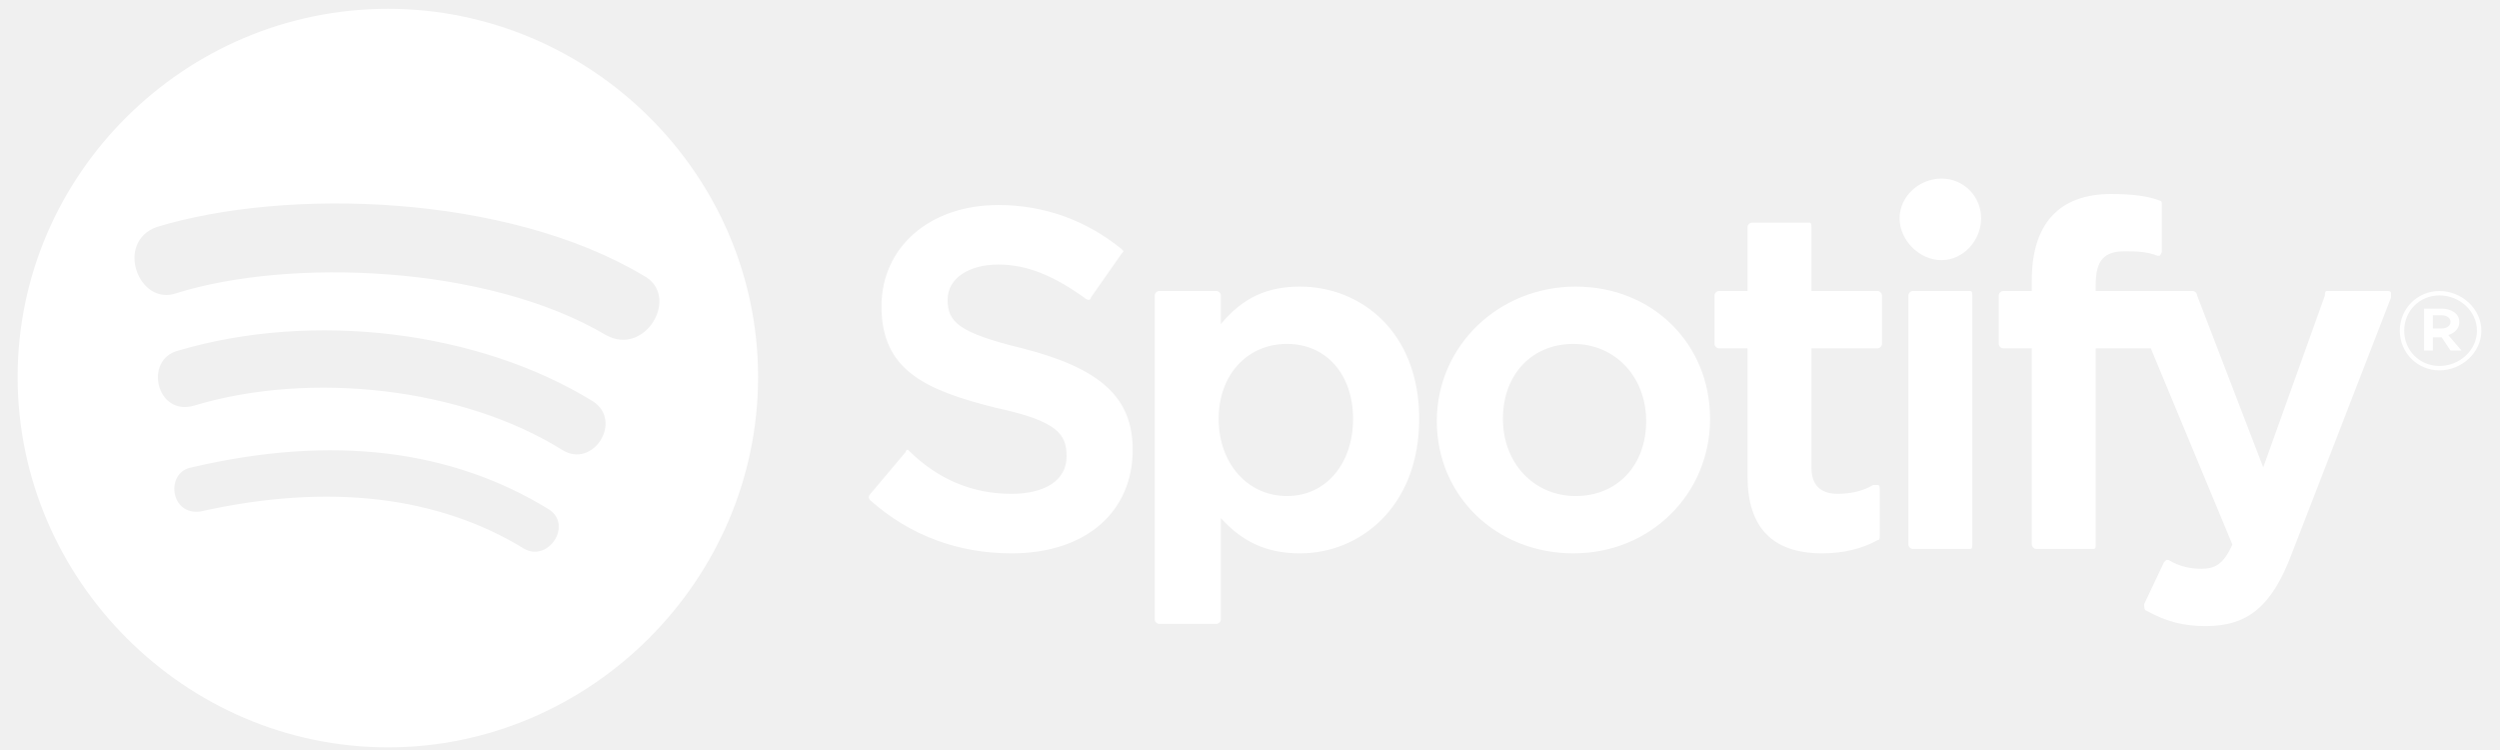
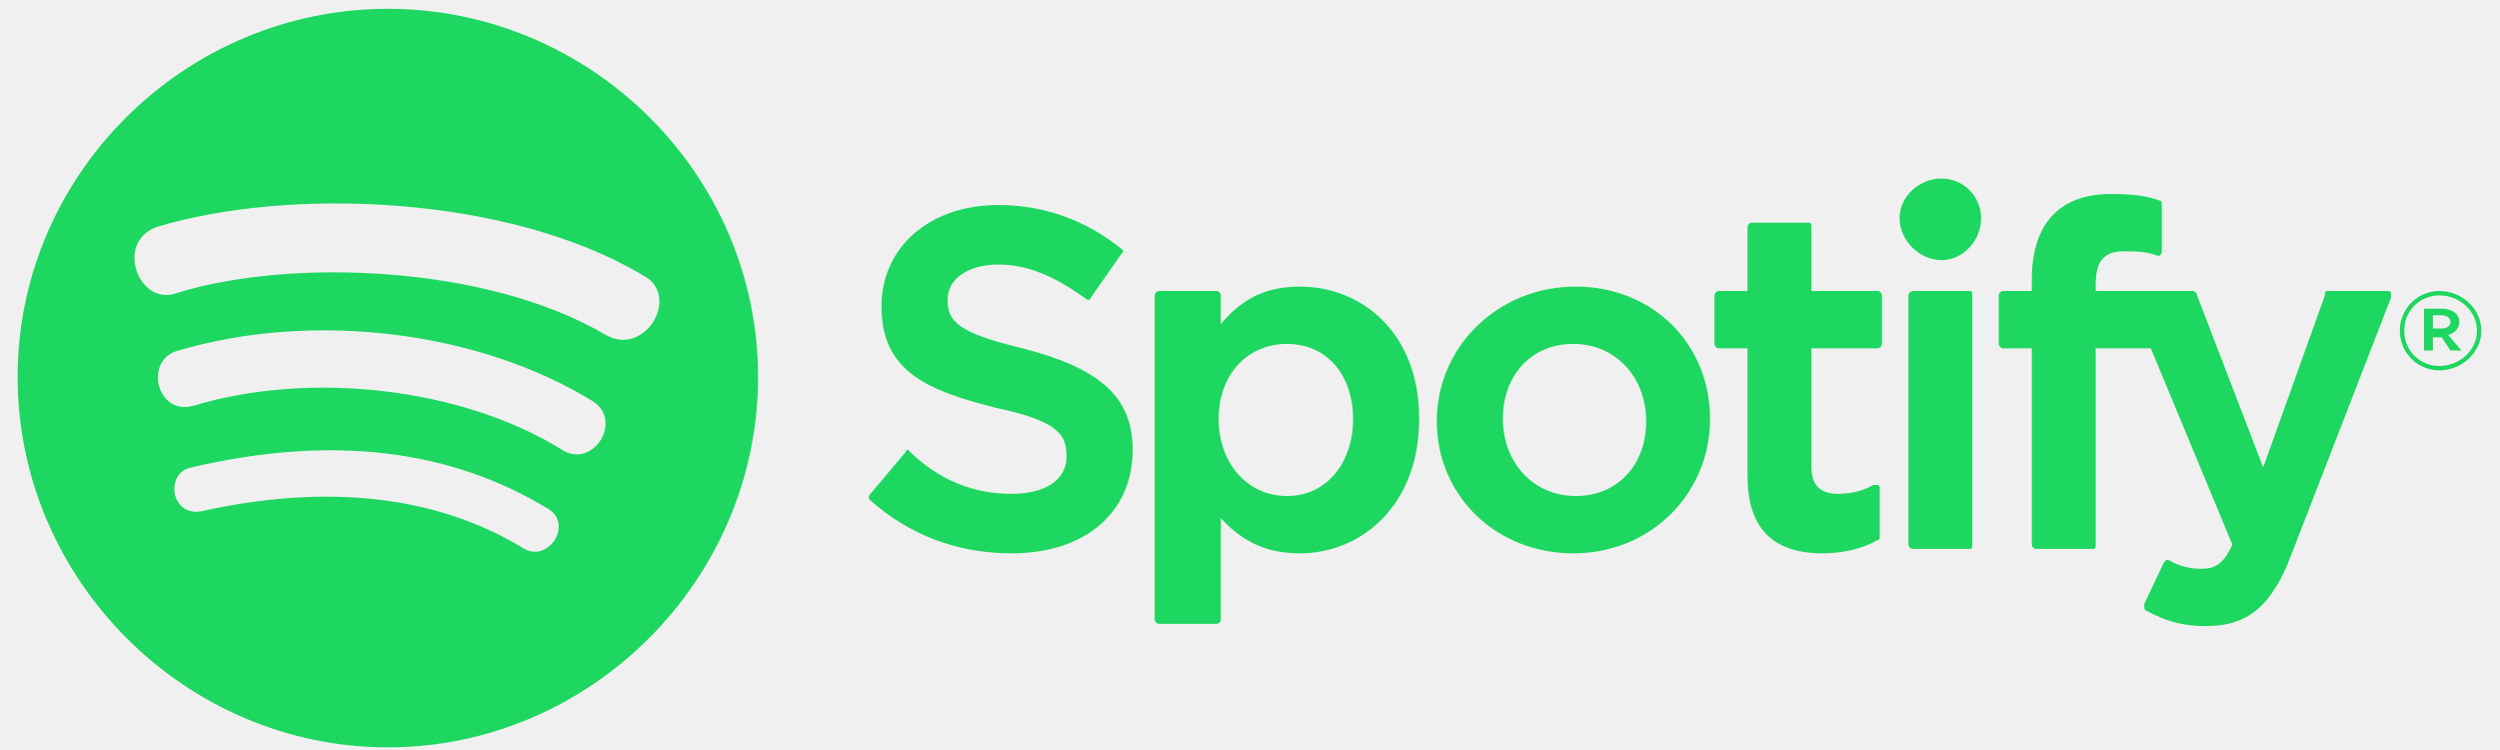
<svg xmlns="http://www.w3.org/2000/svg" viewBox="0 0 1134 340" class="spotify-logo--text">
-   <path fill="#ffffff" d="M8 171c0 92 76 168 168 168s168-76 168-168S268 4 176 4 8 79 8 171zm230 78c-39-24-89-30-147-17-14 2-16-18-4-20 64-15 118-8 162 19 11 7 0 24-11 18zm17-45c-45-28-114-36-167-20-17 5-23-21-7-25 61-18 136-9 188 23 14 9 0 31-14 22zM80 133c-17 6-28-23-9-30 59-18 159-15 221 22 17 9 1 37-17 27-54-32-144-35-195-19zm379 91c-17 0-33-6-47-20-1 0-1 1-1 1l-16 19c-1 1-1 2 0 3 18 16 40 24 64 24 34 0 55-19 55-47 0-24-15-37-50-46-29-7-34-12-34-22s10-16 23-16 25 5 39 15c0 0 1 1 2 1s1-1 1-1l14-20c1-1 1-1 0-2-16-13-35-20-56-20-31 0-53 19-53 46 0 29 20 38 52 46 28 6 32 12 32 22 0 11-10 17-25 17zm95-77v-13c0-1-1-2-2-2h-26c-1 0-2 1-2 2v147c0 1 1 2 2 2h26c1 0 2-1 2-2v-46c10 11 21 16 36 16 27 0 54-21 54-61s-27-60-54-60c-15 0-26 5-36 17zm30 78c-18 0-31-15-31-35s13-34 31-34 30 14 30 34-12 35-30 35zm68-34c0 34 27 60 62 60s62-27 62-61-26-60-61-60-63 27-63 61zm30-1c0-20 13-34 32-34s33 15 33 35-13 34-32 34-33-15-33-35zm140-58v-29c0-1 0-2-1-2h-26c-1 0-2 1-2 2v29h-13c-1 0-2 1-2 2v22c0 1 1 2 2 2h13v58c0 23 11 35 34 35 9 0 18-2 25-6 1 0 1-1 1-2v-21c0-1 0-2-1-2h-2c-5 3-11 4-16 4-8 0-12-4-12-12v-54h30c1 0 2-1 2-2v-22c0-1-1-2-2-2h-30zm129-3c0-11 4-15 13-15 5 0 10 0 15 2h1s1-1 1-2V93c0-1 0-2-1-2-5-2-12-3-22-3-24 0-36 14-36 39v5h-13c-1 0-2 1-2 2v22c0 1 1 2 2 2h13v89c0 1 1 2 2 2h26c1 0 1-1 1-2v-89h25l37 89c-4 9-8 11-14 11-5 0-10-1-15-4h-1l-1 1-9 19c0 1 0 3 1 3 9 5 17 7 27 7 19 0 30-9 39-33l45-116v-2c0-1-1-1-2-1h-27c-1 0-1 1-1 2l-28 78-30-78c0-1-1-2-2-2h-44v-3zm-83 3c-1 0-2 1-2 2v113c0 1 1 2 2 2h26c1 0 1-1 1-2V134c0-1 0-2-1-2h-26zm-6-33c0 10 9 19 19 19s18-9 18-19-8-18-18-18-19 8-19 18zm245 69c10 0 19-8 19-18s-9-18-19-18-18 8-18 18 8 18 18 18zm0-34c9 0 17 7 17 16s-8 16-17 16-16-7-16-16 7-16 16-16zm4 18c3-1 5-3 5-6 0-4-4-6-8-6h-8v19h4v-6h4l4 6h5zm-3-9c2 0 4 1 4 3s-2 3-4 3h-4v-6h4z" />
+   <path fill="#1ed760" d="M8 171c0 92 76 168 168 168s168-76 168-168S268 4 176 4 8 79 8 171zm230 78c-39-24-89-30-147-17-14 2-16-18-4-20 64-15 118-8 162 19 11 7 0 24-11 18zm17-45c-45-28-114-36-167-20-17 5-23-21-7-25 61-18 136-9 188 23 14 9 0 31-14 22zM80 133c-17 6-28-23-9-30 59-18 159-15 221 22 17 9 1 37-17 27-54-32-144-35-195-19zm379 91c-17 0-33-6-47-20-1 0-1 1-1 1l-16 19c-1 1-1 2 0 3 18 16 40 24 64 24 34 0 55-19 55-47 0-24-15-37-50-46-29-7-34-12-34-22s10-16 23-16 25 5 39 15c0 0 1 1 2 1s1-1 1-1l14-20c1-1 1-1 0-2-16-13-35-20-56-20-31 0-53 19-53 46 0 29 20 38 52 46 28 6 32 12 32 22 0 11-10 17-25 17zm95-77v-13c0-1-1-2-2-2h-26c-1 0-2 1-2 2v147c0 1 1 2 2 2h26c1 0 2-1 2-2v-46c10 11 21 16 36 16 27 0 54-21 54-61s-27-60-54-60c-15 0-26 5-36 17zm30 78c-18 0-31-15-31-35s13-34 31-34 30 14 30 34-12 35-30 35zm68-34c0 34 27 60 62 60s62-27 62-61-26-60-61-60-63 27-63 61zm30-1c0-20 13-34 32-34s33 15 33 35-13 34-32 34-33-15-33-35zm140-58v-29c0-1 0-2-1-2h-26c-1 0-2 1-2 2v29h-13c-1 0-2 1-2 2v22c0 1 1 2 2 2h13v58c0 23 11 35 34 35 9 0 18-2 25-6 1 0 1-1 1-2v-21c0-1 0-2-1-2h-2c-5 3-11 4-16 4-8 0-12-4-12-12v-54h30c1 0 2-1 2-2v-22c0-1-1-2-2-2h-30zm129-3c0-11 4-15 13-15 5 0 10 0 15 2h1s1-1 1-2V93c0-1 0-2-1-2-5-2-12-3-22-3-24 0-36 14-36 39v5h-13c-1 0-2 1-2 2v22c0 1 1 2 2 2h13v89c0 1 1 2 2 2h26c1 0 1-1 1-2v-89h25l37 89c-4 9-8 11-14 11-5 0-10-1-15-4h-1l-1 1-9 19c0 1 0 3 1 3 9 5 17 7 27 7 19 0 30-9 39-33l45-116v-2c0-1-1-1-2-1h-27c-1 0-1 1-1 2l-28 78-30-78c0-1-1-2-2-2h-44v-3zm-83 3c-1 0-2 1-2 2v113c0 1 1 2 2 2h26c1 0 1-1 1-2V134c0-1 0-2-1-2h-26zm-6-33c0 10 9 19 19 19s18-9 18-19-8-18-18-18-19 8-19 18zm245 69c10 0 19-8 19-18s-9-18-19-18-18 8-18 18 8 18 18 18zm0-34c9 0 17 7 17 16s-8 16-17 16-16-7-16-16 7-16 16-16zm4 18c3-1 5-3 5-6 0-4-4-6-8-6h-8v19h4v-6h4l4 6h5zm-3-9c2 0 4 1 4 3s-2 3-4 3h-4v-6h4z" />
</svg>
